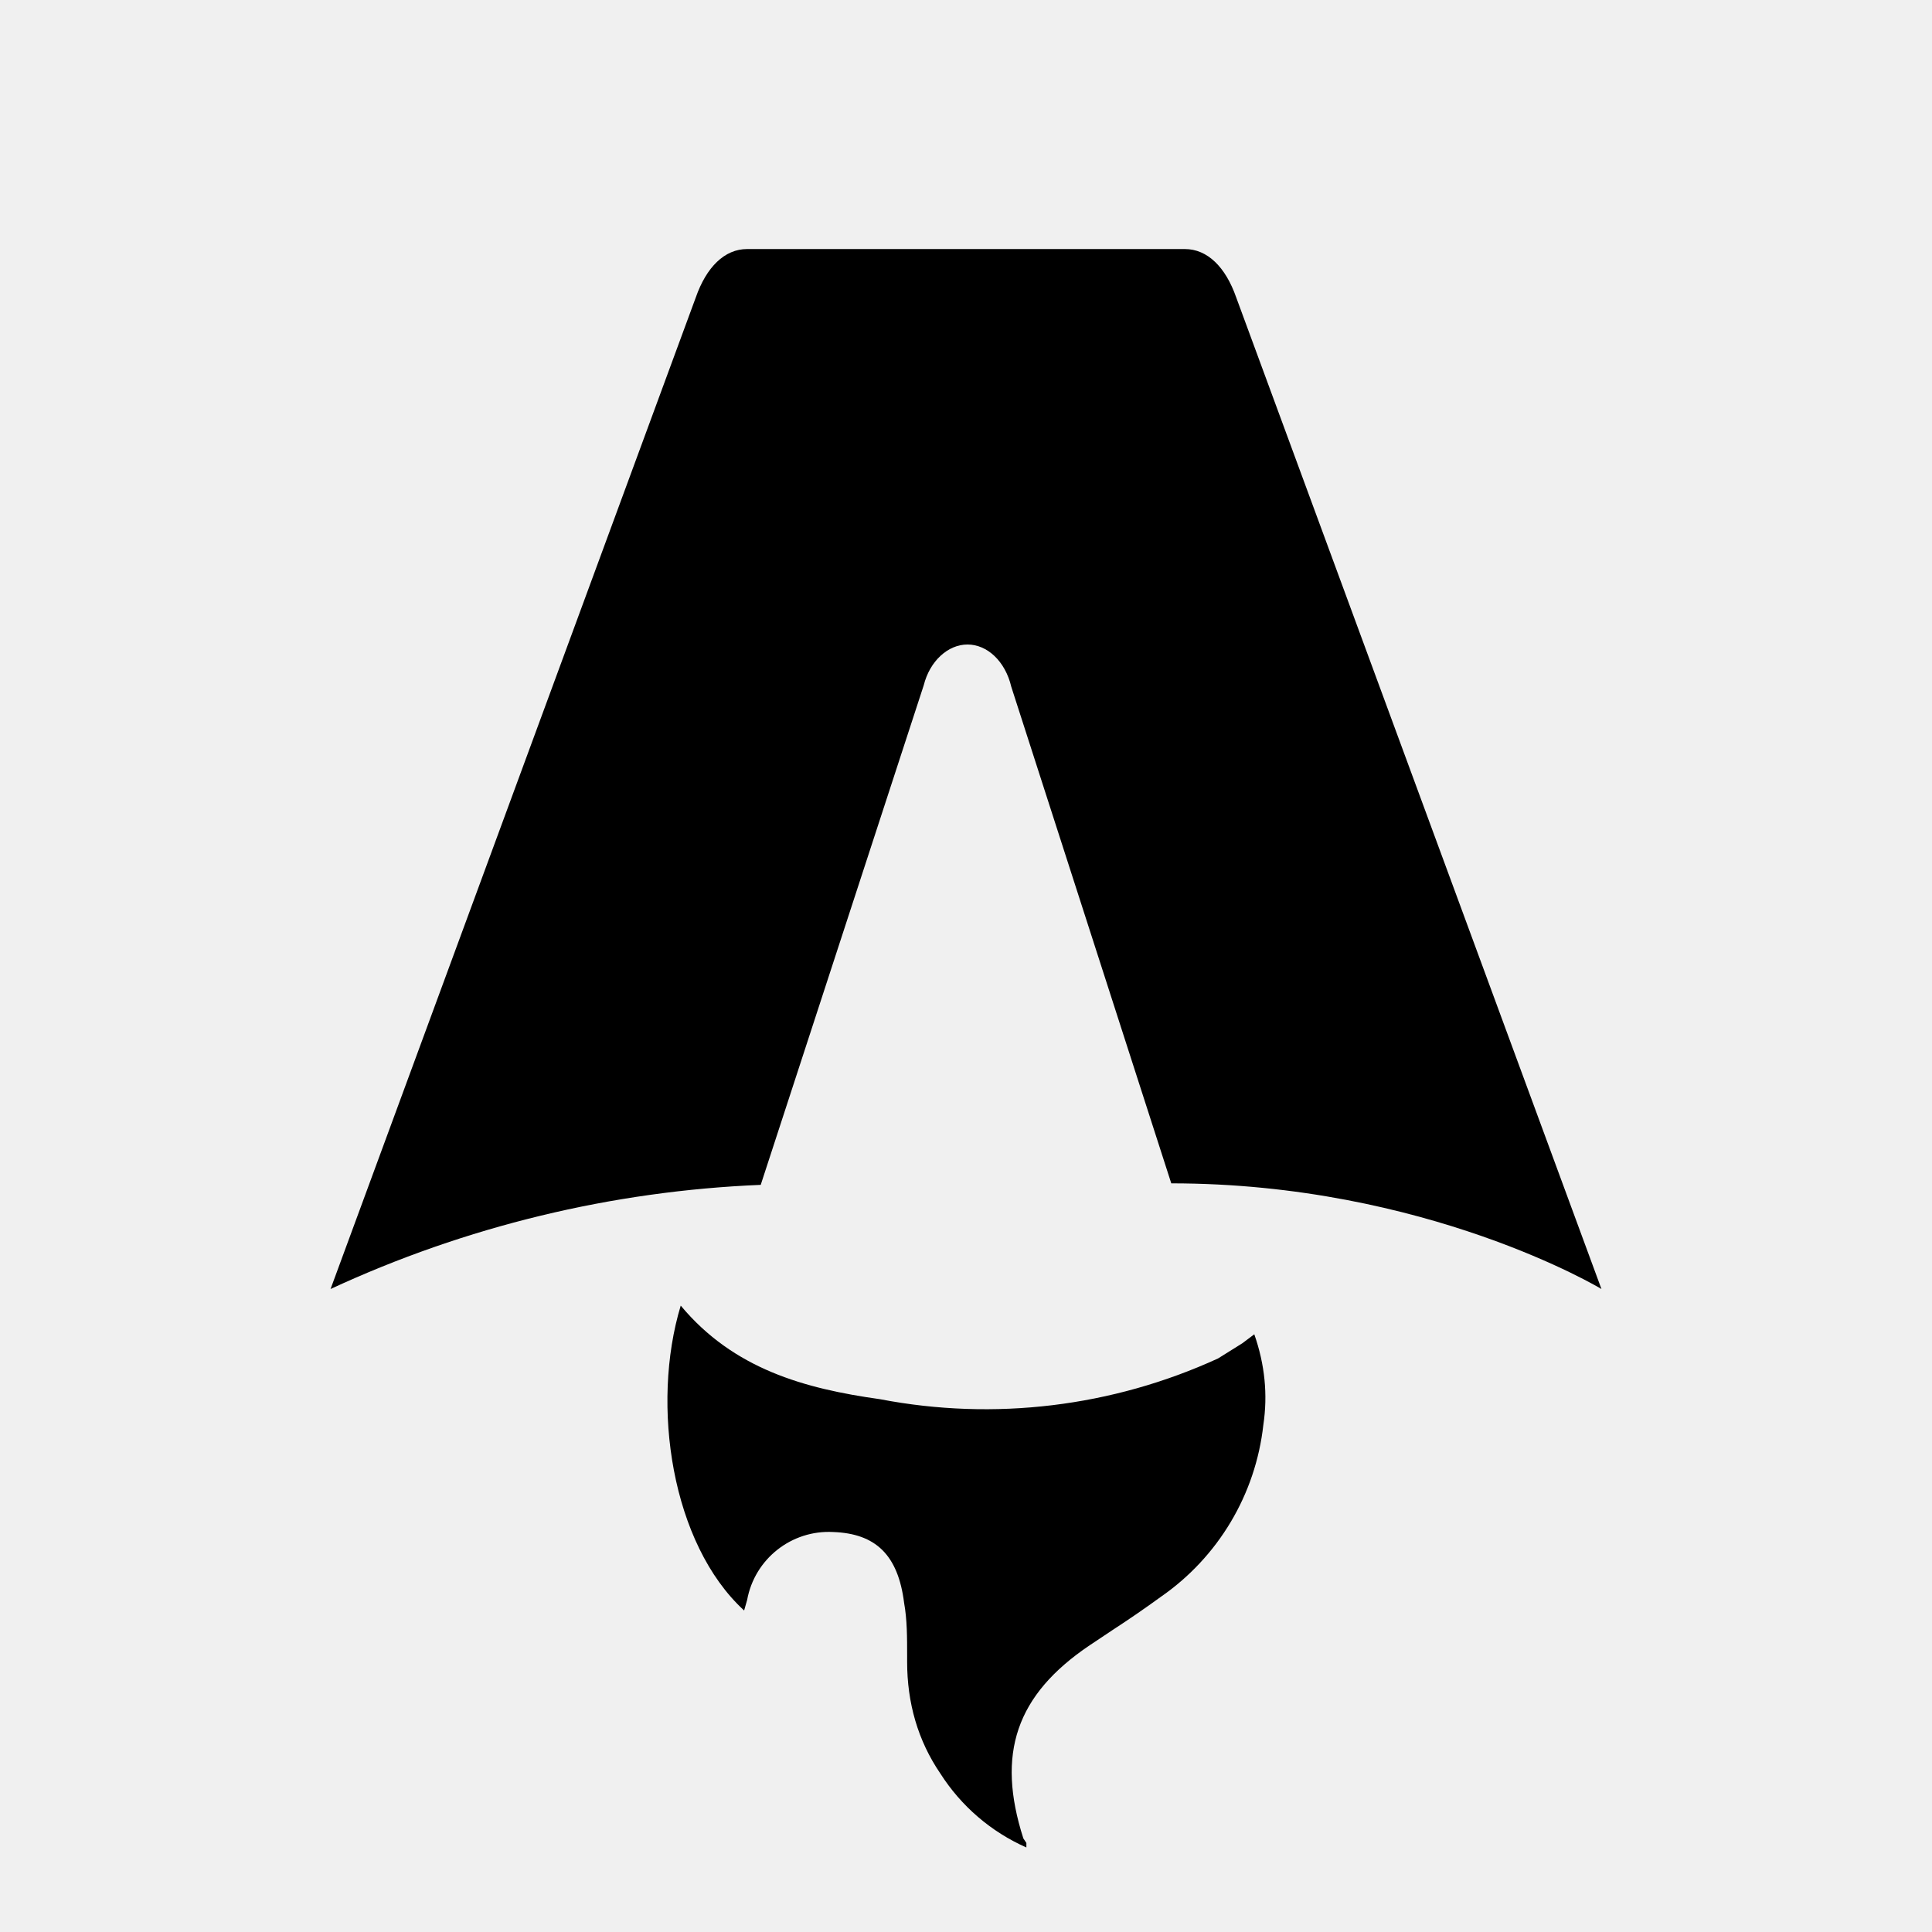
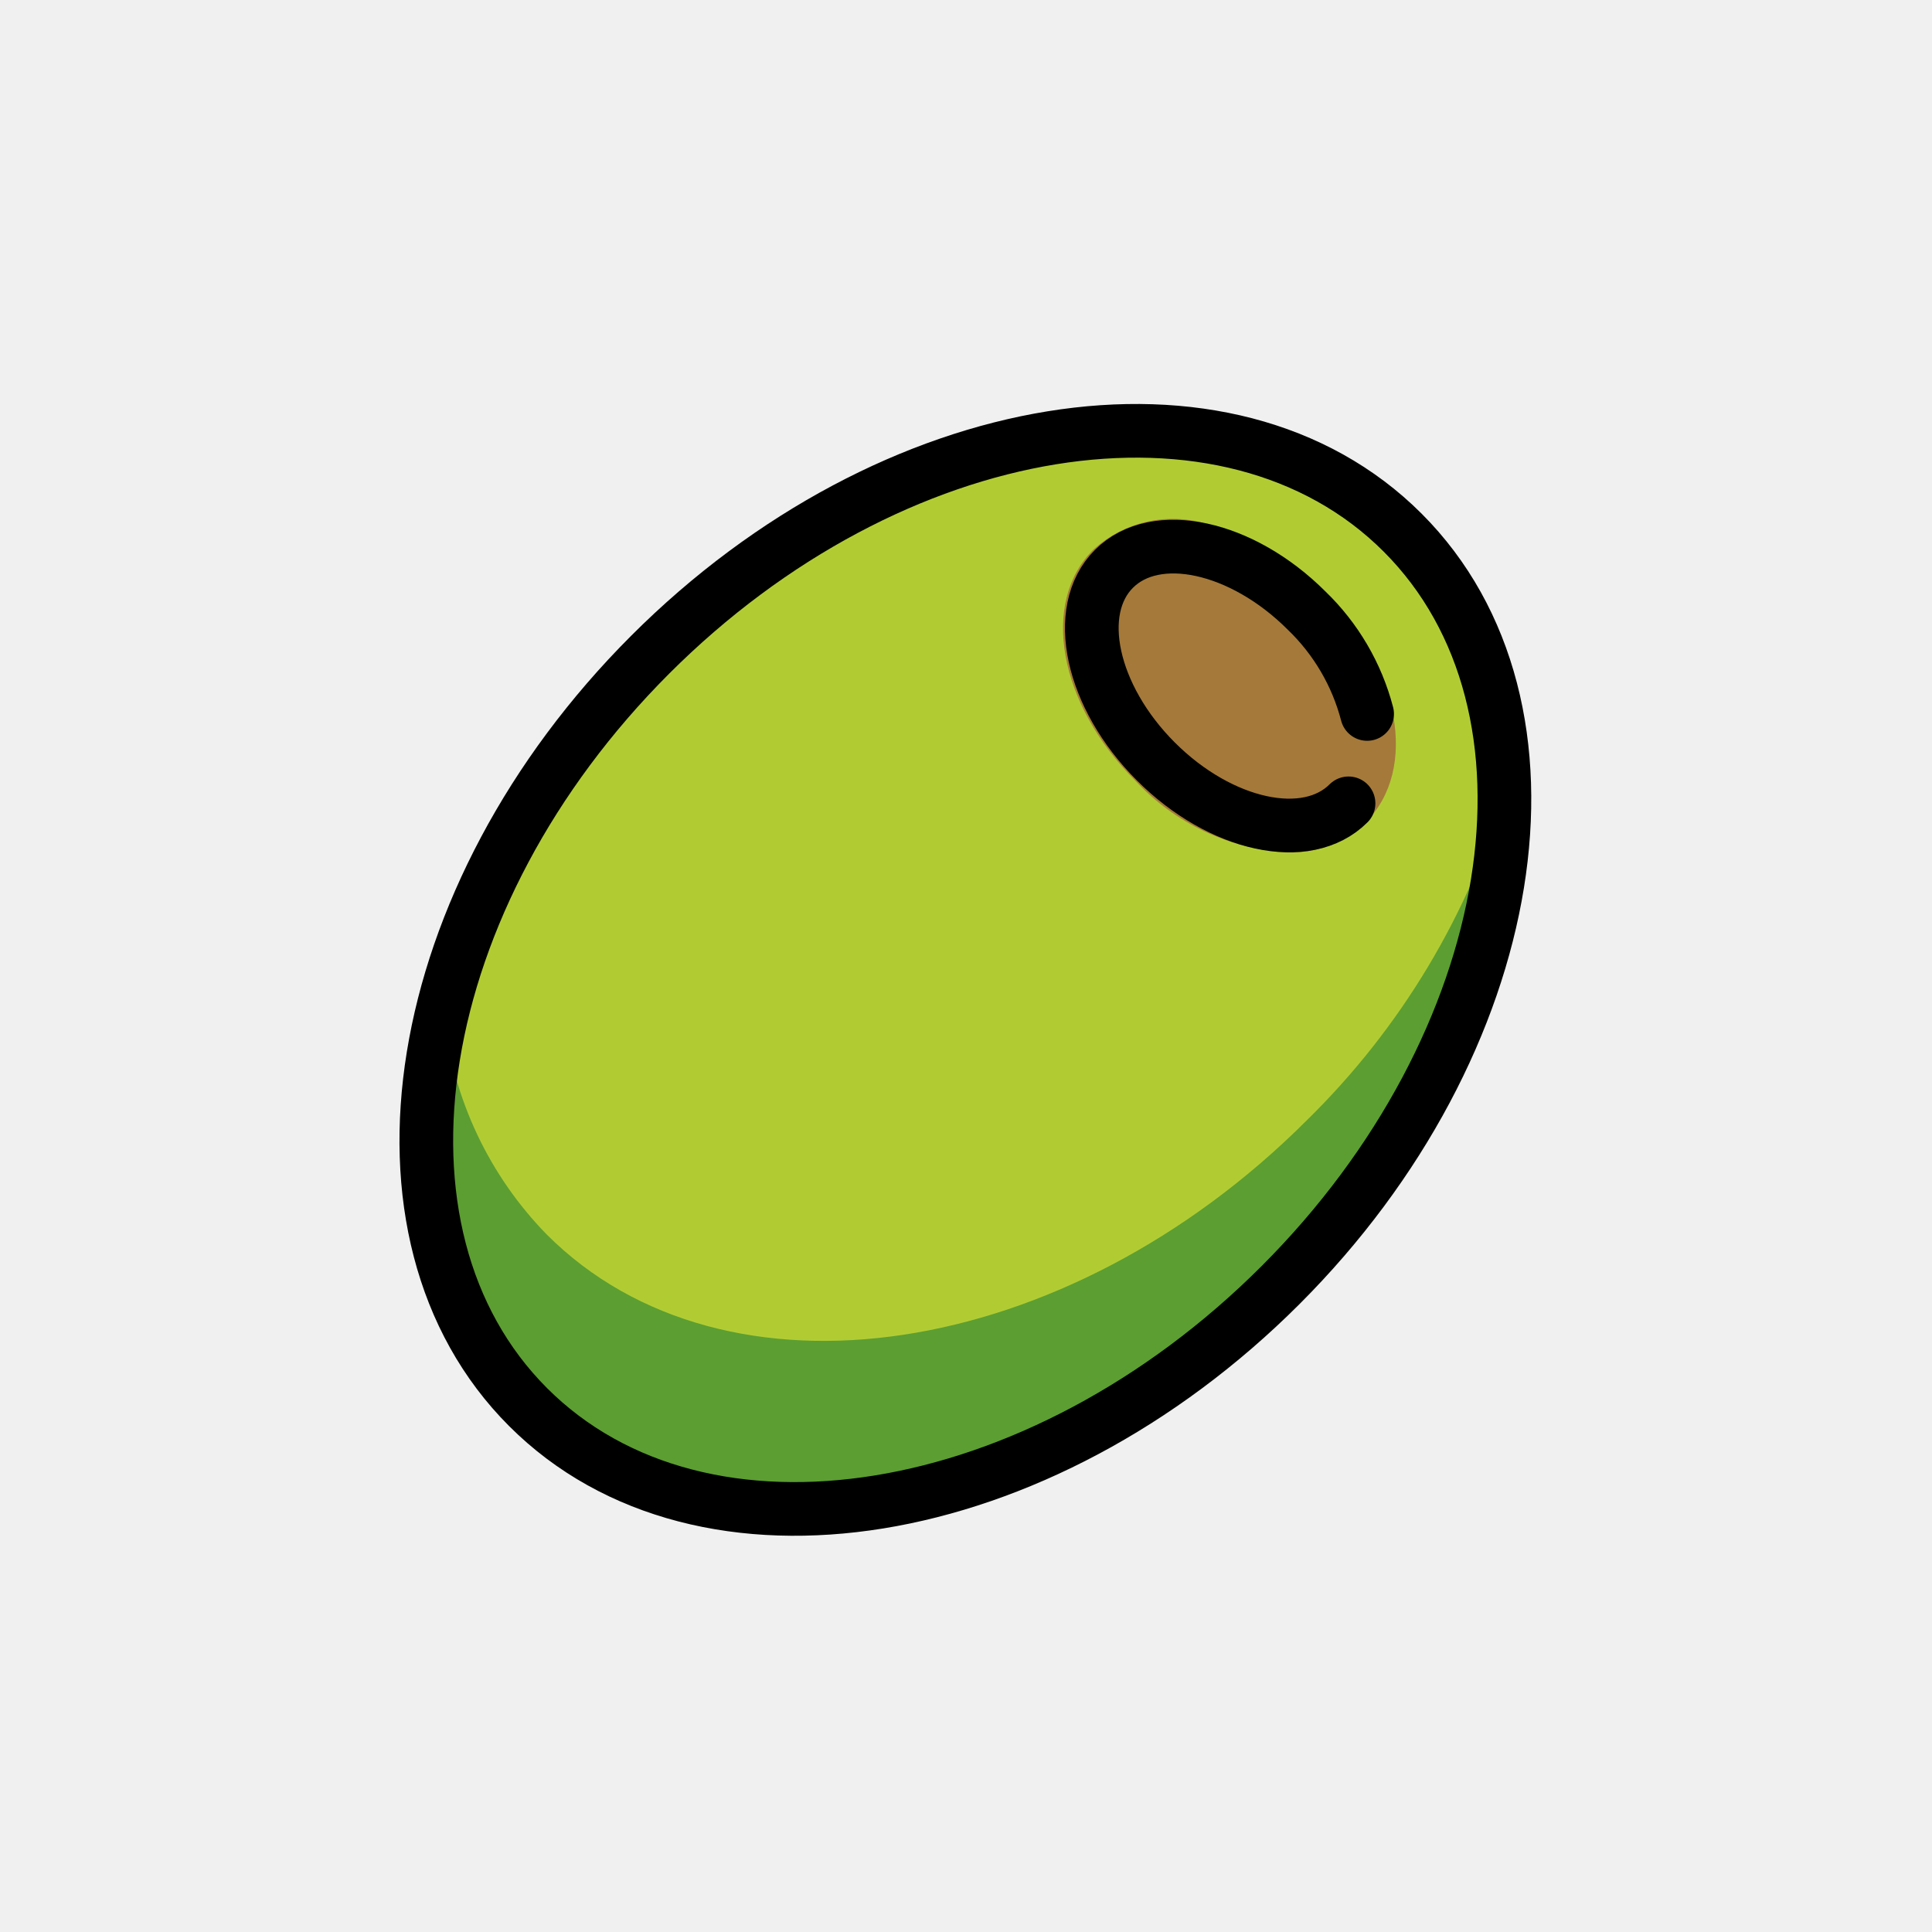
- <svg xmlns="http://www.w3.org/2000/svg" fill="none" viewBox="0 0 128 128">
-   <path d="M50.4 78.5a75.1 75.1 0 0 0-28.5 6.9l24.2-65.7c.7-2 1.9-3.2 3.4-3.2h29c1.5 0 2.7 1.2 3.4 3.2l24.2 65.7s-11.6-7-28.5-7L67 45.5c-.4-1.7-1.6-2.8-2.9-2.8-1.3 0-2.5 1.1-2.9 2.7L50.4 78.5Zm-1.1 28.2Zm-4.2-20.2c-2 6.6-.6 15.8 4.2 20.2a17.5 17.5 0 0 1 .2-.7 5.5 5.5 0 0 1 5.7-4.5c2.8.1 4.3 1.5 4.7 4.7.2 1.1.2 2.3.2 3.5v.4c0 2.7.7 5.2 2.2 7.4a13 13 0 0 0 5.7 4.9v-.3l-.2-.3c-1.8-5.6-.5-9.5 4.4-12.8l1.5-1a73 73 0 0 0 3.2-2.2 16 16 0 0 0 6.8-11.4c.3-2 .1-4-.6-6l-.8.6-1.6 1a37 37 0 0 1-22.4 2.7c-5-.7-9.7-2-13.2-6.2Z" />
-   <style>
-         path { fill: #000; }
-         @media (prefers-color-scheme: dark) {
-             path { fill: #FFF; }
-         }
-     </style>
+ <svg xmlns="http://www.w3.org/2000/svg" width="800px" height="800px" viewBox="0 0 72 72" id="emoji">
+   <g id="color">
+     <ellipse cx="35.977" cy="36.145" rx="23.045" ry="16.612" transform="translate(-15.0211 36.0258) rotate(-45)" fill="#b1cc33" />
+     <path fill="#5c9e31" d="M56.13,29.374a28.57,28.57,0,0,1-7.425,12.372c-8.999,9-21.683,10.908-28.328,4.262a13.708,13.708,0,0,1-3.829-8.137S12.682,57.898,30.999,56c0,0,18.009-.288,24.746-22.73Z" />
+     <path fill="#a57939" d="M47.974,31.77a8.397,8.397,0,0,1-5.673-2.686c-2.848-2.848-3.533-6.622-1.561-8.595a4.388,4.388,0,0,1,4.186-.978,9.172,9.172,0,0,1,4.409,2.537h0c2.848,2.848,3.533,6.623,1.561,8.596A4.03,4.03,0,0,1,47.974,31.77Z" />
+   </g>
+   <g id="line">
+     <ellipse cx="35.977" cy="36.145" rx="23.045" ry="16.612" transform="translate(-15.0211 36.0258) rotate(-45)" fill="none" stroke="#000000" stroke-miterlimit="10" stroke-width="2" />
+     <path fill="none" stroke="#000000" stroke-linecap="round" stroke-miterlimit="10" stroke-width="2" d="M50.256,29.938c-1.552,1.552-4.767.854-7.181-1.56s-3.113-5.629-1.56-7.181,4.767-.854,7.181,1.56a8.224,8.224,0,0,1,2.253,3.85" />
+   </g>
</svg>
